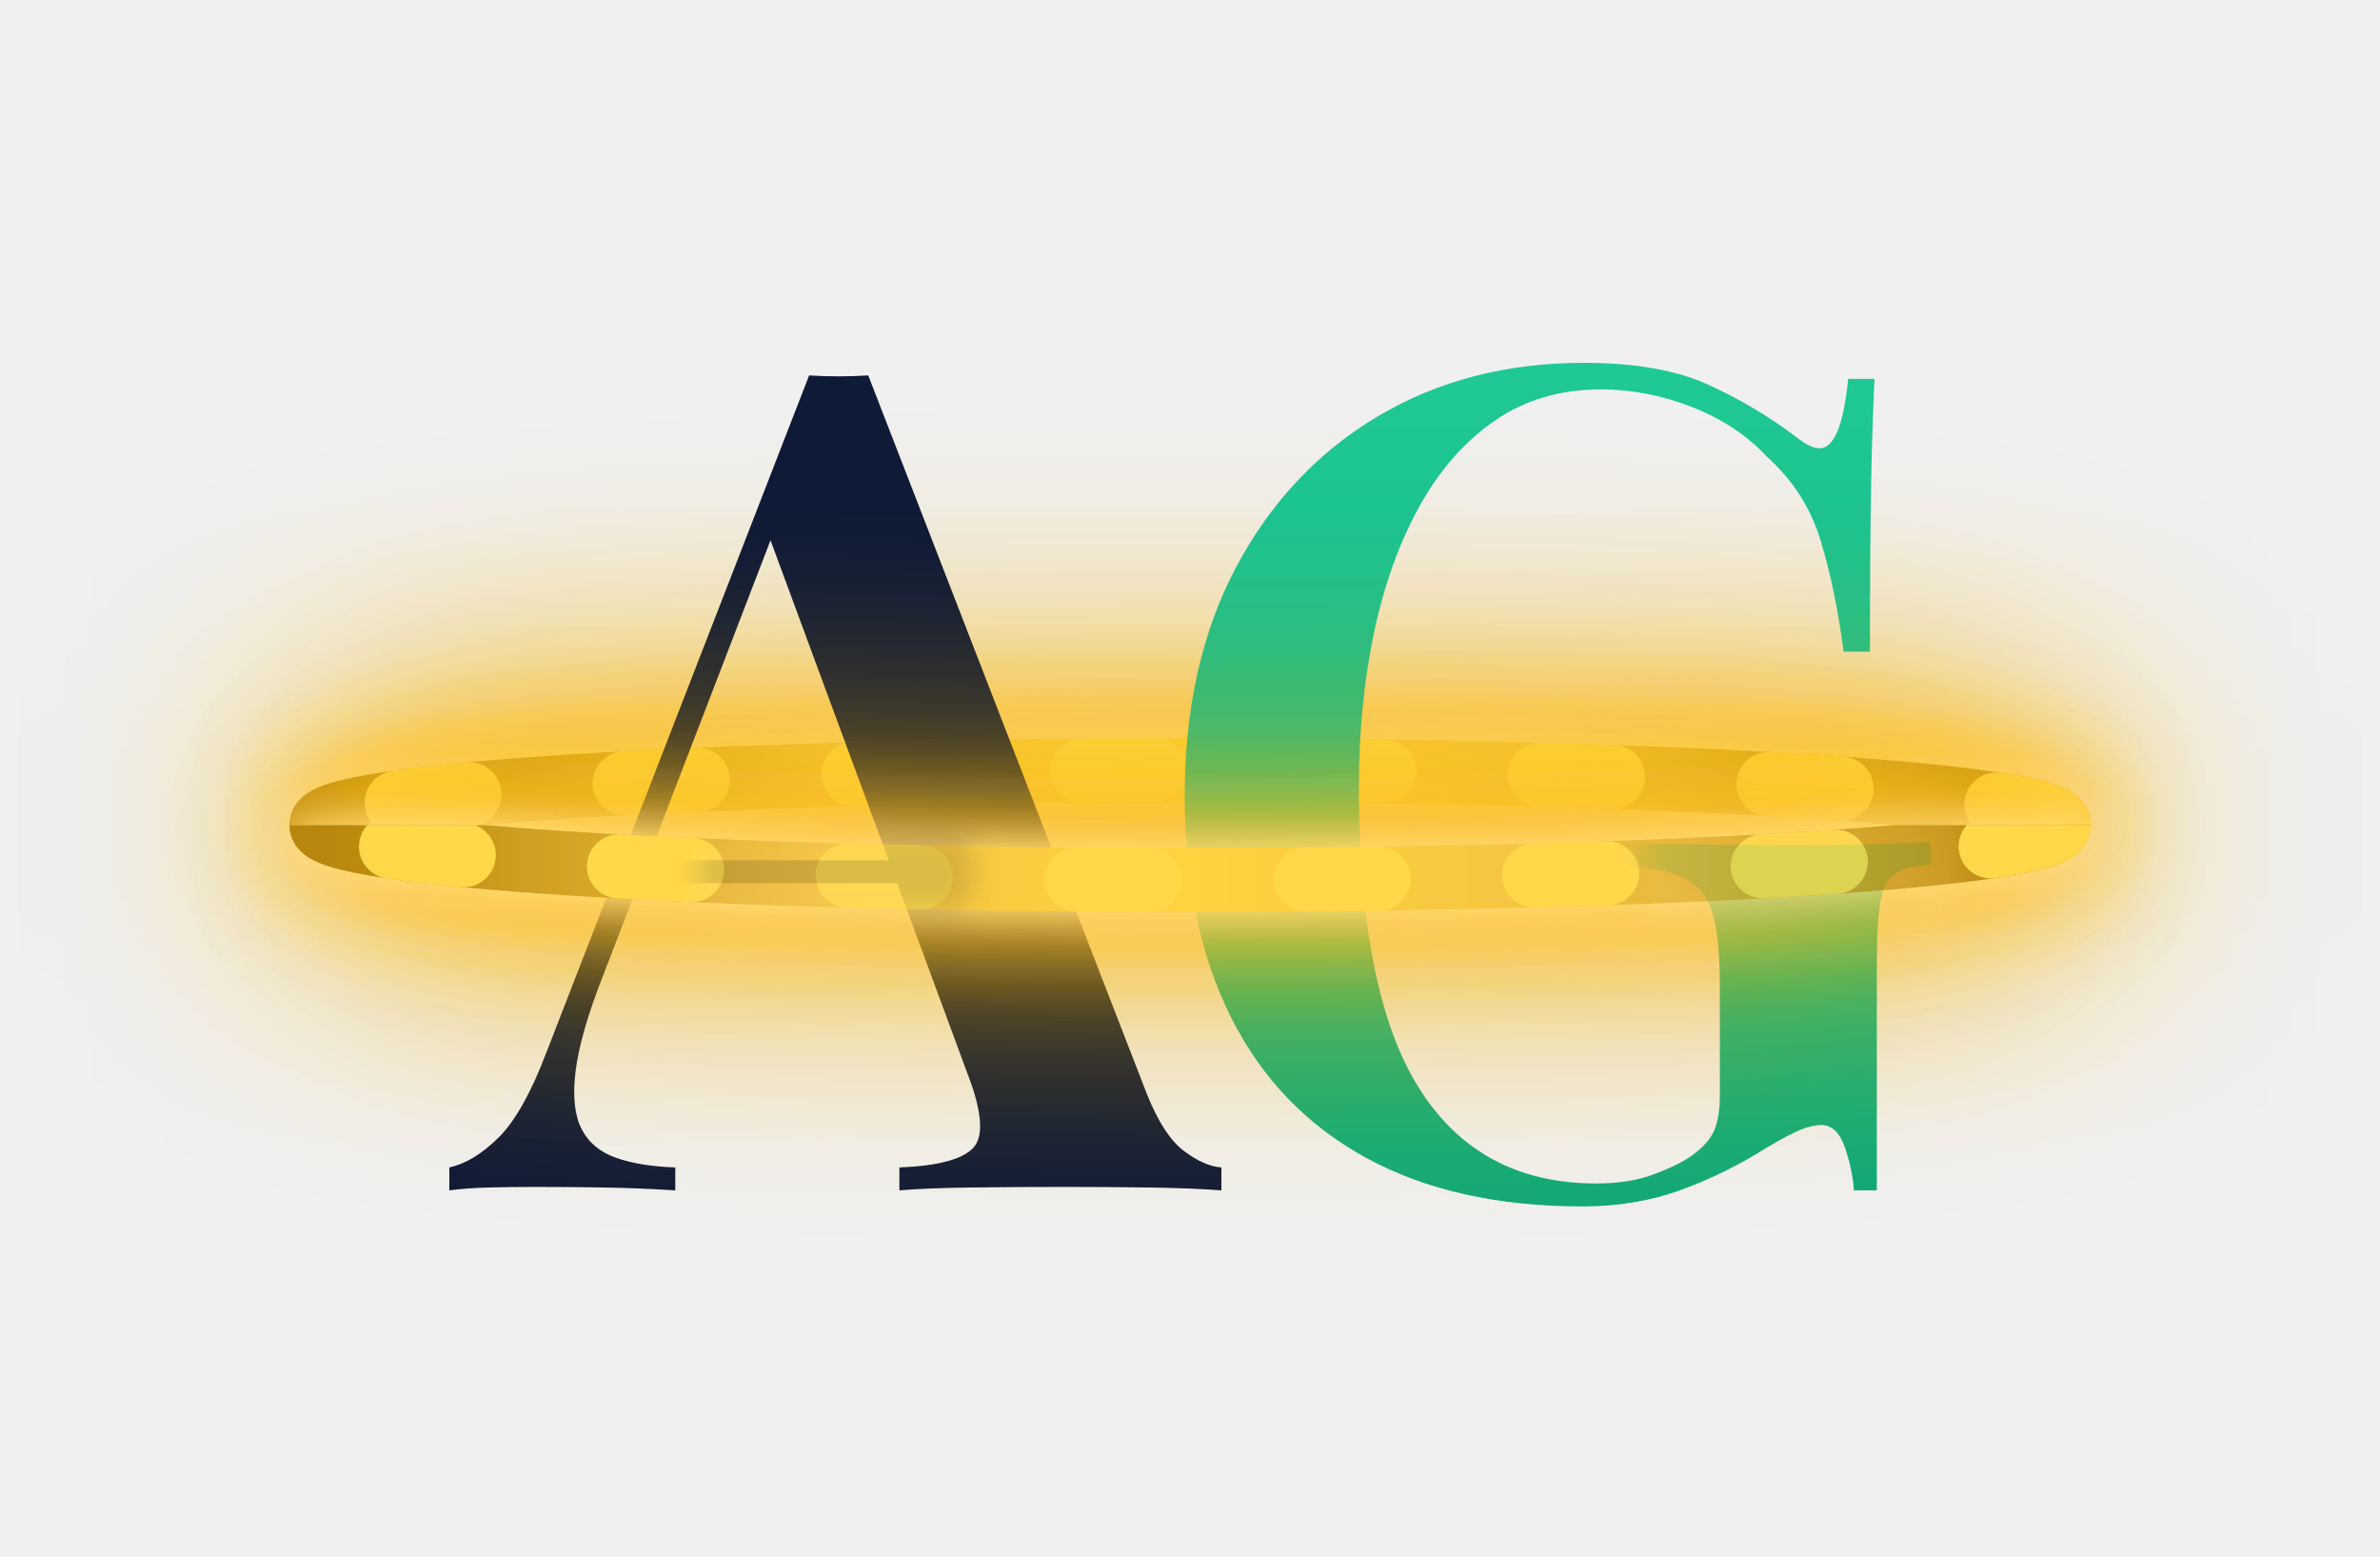
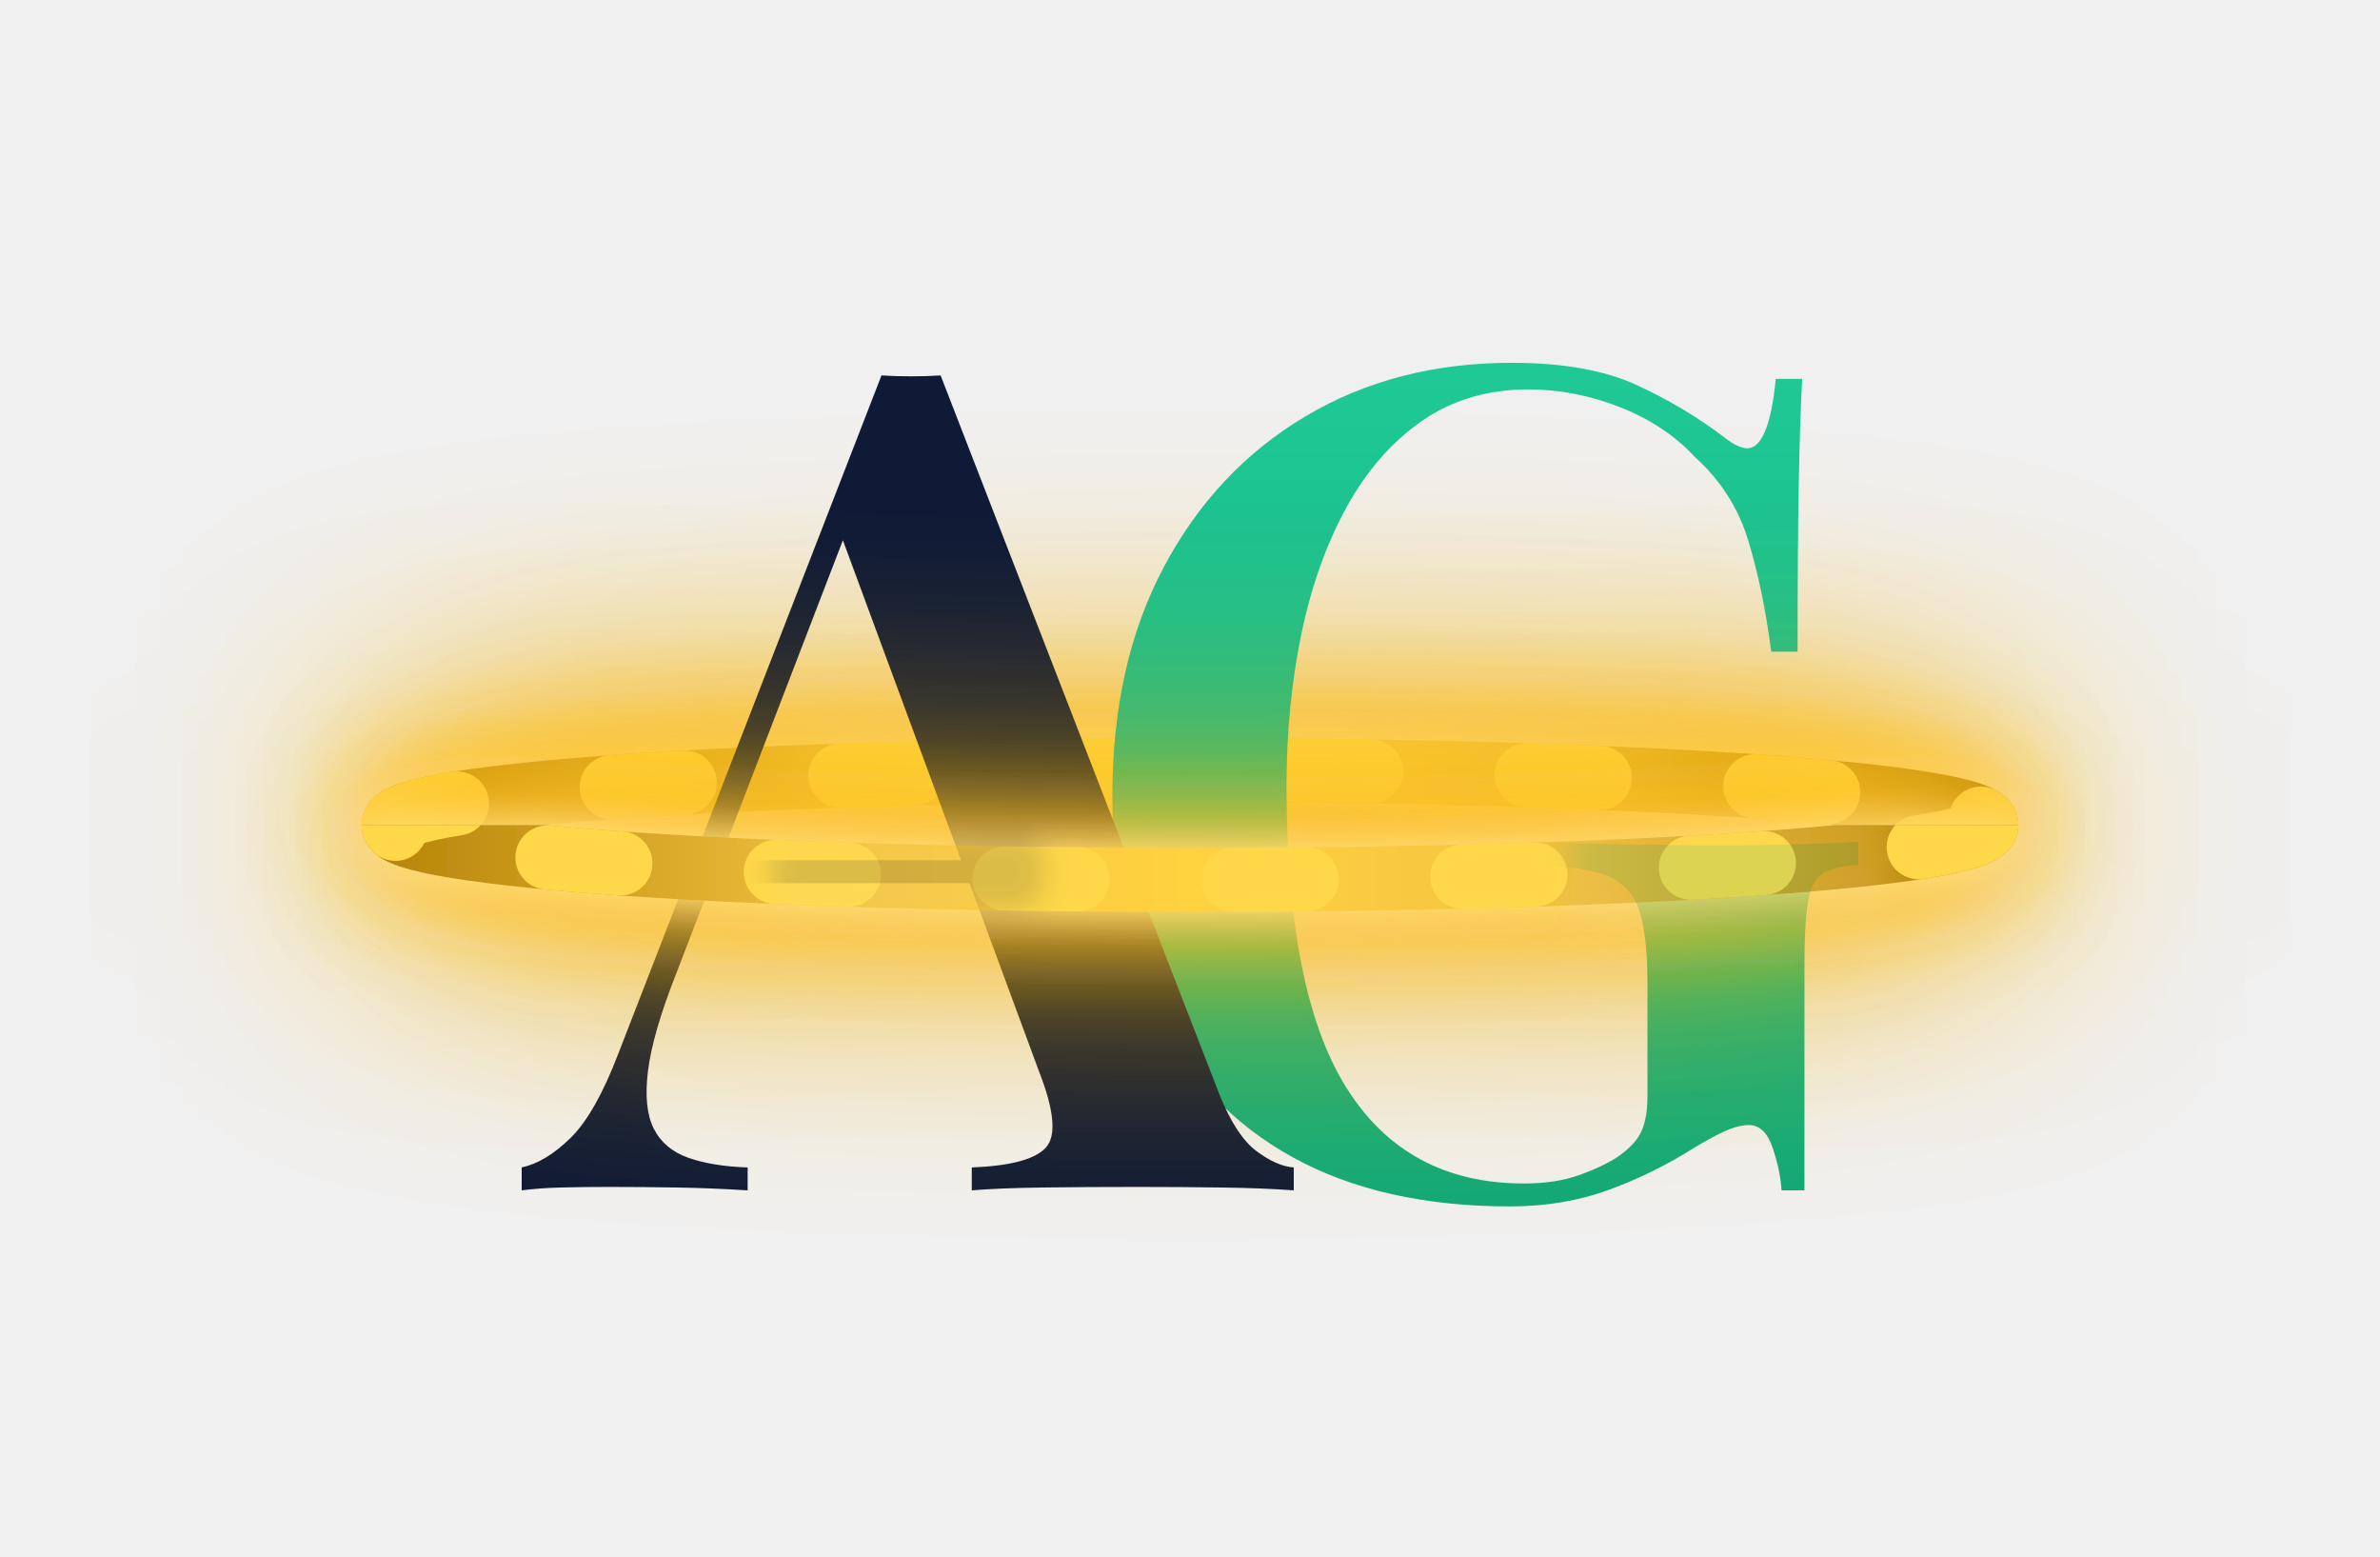
<svg xmlns="http://www.w3.org/2000/svg" viewBox="-50 -20 520 340" width="520" height="340" role="img" aria-labelledby="t">
  <defs>
    <linearGradient id="gen-green" x1="0" y1="0" x2="0" y2="1">
      <stop offset="0" stop-color="#1FC995" />
      <stop offset="1" stop-color="#0FA877" />
    </linearGradient>
    <linearGradient id="gold" x1="0" y1="0" x2="1" y2="0">
      <stop offset="0" stop-color="#B8860B" />
      <stop offset="0.3" stop-color="#F5C542" />
      <stop offset="0.5" stop-color="#FFD23F" />
      <stop offset="0.7" stop-color="#F5C542" />
      <stop offset="1" stop-color="#B8860B" />
    </linearGradient>
    <filter id="glow" filterUnits="userSpaceOnUse" x="-60" y="-60" width="540" height="420">
      <feGaussianBlur in="SourceAlpha" stdDeviation="4" result="a1" />
      <feFlood flood-color="#FFE27A" />
      <feComposite in2="a1" operator="in" result="core" />
      <feGaussianBlur in="SourceAlpha" stdDeviation="12" result="a2" />
      <feComponentTransfer in="a2" result="a2b">
        <feFuncA type="linear" slope="1.8" />
      </feComponentTransfer>
      <feFlood flood-color="#FFC21A" />
      <feComposite in2="a2b" operator="in" result="bloom" />
      <feGaussianBlur in="SourceAlpha" stdDeviation="30" result="a3" />
      <feComponentTransfer in="a3" result="a3b">
        <feFuncA type="linear" slope="2.2" />
      </feComponentTransfer>
      <feFlood flood-color="#F5B000" />
      <feComposite in2="a3b" operator="in" result="spill" />
      <feMerge>
        <feMergeNode in="spill" />
        <feMergeNode in="bloom" />
        <feMergeNode in="core" />
        <feMergeNode in="SourceGraphic" />
      </feMerge>
    </filter>
    <filter id="soft" x="-50%" y="-50%" width="200%" height="200%">
      <feGaussianBlur stdDeviation="3" />
    </filter>
    <clipPath id="back-half">
      <rect x="-60" y="-60" width="540" height="220.2" />
    </clipPath>
    <clipPath id="front-half">
      <rect x="-60" y="160.2" width="540" height="199.8" />
    </clipPath>
    <mask id="midline-lighten" maskUnits="userSpaceOnUse" x="-60" y="-60" width="540" height="420">
      <rect x="-60" y="-60" width="540" height="420" fill="#fff" />
      <g fill="#000" fill-opacity="0.15" filter="url(#soft)">
-         <rect x="102.5" y="161.9" width="60.0" height="16.9" rx="6" />
-         <rect x="308.8" y="158.7" width="69.0" height="23.5" rx="6" />
+         <rect x="118.3" y="161.9" width="60.0" height="16.9" rx="6" />
+         <rect x="293.0" y="158.7" width="69.0" height="23.5" rx="6" />
      </g>
    </mask>
-     <ellipse id="ring" cx="210.0" cy="160.2" rx="189.8" ry="12" pathLength="100" />
+     <ellipse id="ring" cx="210.0" cy="160.2" rx="174.0" ry="12" pathLength="100" />
  </defs>
  <style>
    .aura { fill: #0E1A36; }
    @media (prefers-color-scheme: dark) { .aura { fill: #F4F6FA; } }
    .base  { fill: none; stroke: url(#gold); stroke-width: 14; }
    .glint { fill: none; stroke: #FFD84A; stroke-width: 14; stroke-linecap: round;
             stroke-dasharray: 16 34; animation: spin 3s linear infinite; }
    @keyframes spin { to { stroke-dashoffset: -100; } }
    @media (prefers-reduced-motion: reduce) { .glint { animation: none; } }
  </style>
  <g>
    <g filter="url(#glow)">
      <g clip-path="url(#back-half)">
        <use href="#ring" class="base" />
        <use href="#ring" class="glint" />
      </g>
    </g>
-     <path fill="url(#gen-green)" d="M296.072 59.246Q312.845 59.246 323.36 64.078Q333.875 68.91 342.537 75.519Q345.592 77.922 347.544 77.922Q352.301 77.922 353.803 62.751H359.561Q359.06 72.314 358.81 86.034Q358.56 99.753 358.56 122.335H352.802Q351.049 108.816 347.795 98.101Q344.54 87.385 336.078 79.775Q329.619 72.815 319.755 68.935Q309.891 65.054 299.777 65.054Q286.459 65.054 276.57 71.889Q266.681 78.724 260.072 90.69Q253.462 102.657 250.183 118.304Q246.903 133.951 246.903 151.726Q246.903 196.789 260.022 217.644Q273.14 238.498 298.776 238.498Q305.785 238.498 310.968 236.62Q316.15 234.743 319.304 232.64Q323.26 229.886 324.511 226.957Q325.763 224.028 325.763 219.371V194.937Q325.763 183.871 323.81 178.464Q321.858 173.056 316.425 171.103Q310.992 169.15 300.478 168.9V163.893Q305.485 164.143 312.394 164.269Q319.304 164.394 326.89 164.519Q334.476 164.644 340.785 164.644Q350.548 164.644 358.585 164.394Q366.621 164.143 371.828 163.893V168.9Q366.821 169.15 364.268 170.653Q361.714 172.155 360.888 176.661Q360.062 181.167 360.062 190.43V240.0H355.055Q354.805 235.744 353.127 230.737Q351.45 225.73 347.895 225.73Q346.192 225.73 343.839 226.581Q341.486 227.432 336.128 230.587Q327.266 236.245 317.352 239.875Q307.438 243.505 295.771 243.505Q267.782 243.505 248.33 232.815Q228.877 222.125 218.863 201.997Q208.849 181.868 208.849 153.779Q208.849 124.988 220.115 103.809Q231.381 82.629 251.033 70.938Q270.686 59.246 296.072 59.246Z" />
-     <path class="aura" d="M139.701 62.0 200.586 218.97Q204.241 228.083 208.698 231.413Q213.154 234.743 216.859 234.993V240.0Q210.25 239.499 201.087 239.374Q191.924 239.249 182.56 239.249Q171.595 239.249 161.981 239.374Q152.368 239.499 146.509 240.0V234.993Q159.277 234.492 162.732 230.612Q166.187 226.731 161.18 213.963L117.218 94.947L121.625 89.489L81.669 193.334Q76.762 205.852 75.76 213.938Q74.759 222.025 77.037 226.531Q79.315 231.037 84.598 232.89Q89.88 234.743 97.541 234.993V240.0Q89.63 239.499 82.094 239.374Q74.559 239.249 67.148 239.249Q61.49 239.249 56.709 239.374Q51.927 239.499 48.172 240.0V234.993Q53.479 233.841 58.887 228.509Q64.294 223.176 69.251 210.208L126.782 62.0Q129.786 62.2 133.241 62.2Q136.696 62.2 139.701 62.0ZM161.531 167.899V172.906H86.926L89.43 167.899Z" />
+     <path fill="url(#gen-green)" d="M280.26 59.246Q297.033 59.246 307.548 64.078Q318.063 68.91 326.725 75.519Q329.779 77.922 331.732 77.922Q336.489 77.922 337.991 62.751H343.749Q343.248 72.314 342.998 86.034Q342.747 99.753 342.747 122.335H336.989Q335.237 108.816 331.982 98.101Q328.728 87.385 320.266 79.775Q313.807 72.815 303.943 68.935Q294.079 65.054 283.965 65.054Q270.646 65.054 260.757 71.889Q250.869 78.724 244.259 90.69Q237.65 102.657 234.371 118.304Q231.091 133.951 231.091 151.726Q231.091 196.789 244.209 217.644Q257.328 238.498 282.963 238.498Q289.973 238.498 295.155 236.62Q300.337 234.743 303.492 232.64Q307.447 229.886 308.699 226.957Q309.951 224.028 309.951 219.371V194.937Q309.951 183.871 307.998 178.464Q306.045 173.056 300.613 171.103Q295.18 169.15 284.665 168.9V163.893Q289.672 164.143 296.582 164.269Q303.492 164.394 311.078 164.519Q318.663 164.644 324.972 164.644Q334.736 164.644 342.772 164.394Q350.809 164.143 356.016 163.893V168.9Q351.009 169.15 348.456 170.653Q345.902 172.155 345.076 176.661Q344.25 181.167 344.25 190.43V240.0H339.243Q338.992 235.744 337.315 230.737Q335.638 225.73 332.083 225.73Q330.38 225.73 328.027 226.581Q325.673 227.432 320.316 230.587Q311.453 236.245 301.539 239.875Q291.625 243.505 279.959 243.505Q251.97 243.505 232.517 232.815Q213.065 222.125 203.051 201.997Q193.037 181.868 193.037 153.779Q193.037 124.988 204.303 103.809Q215.568 82.629 235.221 70.938Q254.874 59.246 280.26 59.246Z" />
+     <path class="aura" d="M155.513 62.0 216.398 218.97Q220.054 228.083 224.51 231.413Q228.966 234.743 232.671 234.993V240.0Q226.062 239.499 216.899 239.374Q207.736 239.249 198.373 239.249Q187.407 239.249 177.794 239.374Q168.18 239.499 162.322 240.0V234.993Q175.09 234.492 178.544 230.612Q181.999 226.731 176.992 213.963L133.031 94.947L137.437 89.489L97.481 193.334Q92.574 205.852 91.573 213.938Q90.571 222.025 92.849 226.531Q95.128 231.037 100.41 232.89Q105.693 234.743 113.353 234.993V240.0Q105.442 239.499 97.907 239.374Q90.371 239.249 82.96 239.249Q77.303 239.249 72.521 239.374Q67.739 239.499 63.984 240.0V234.993Q69.291 233.841 74.699 228.509Q80.106 223.176 85.063 210.208L142.594 62.0Q145.599 62.2 149.054 62.2Q152.509 62.2 155.513 62.0ZM177.343 167.899V172.906H102.738L105.242 167.899Z" />
    <g mask="url(#midline-lighten)">
      <g filter="url(#glow)">
        <g clip-path="url(#front-half)">
          <use href="#ring" class="base" />
          <use href="#ring" class="glint" />
        </g>
      </g>
    </g>
  </g>
</svg>
